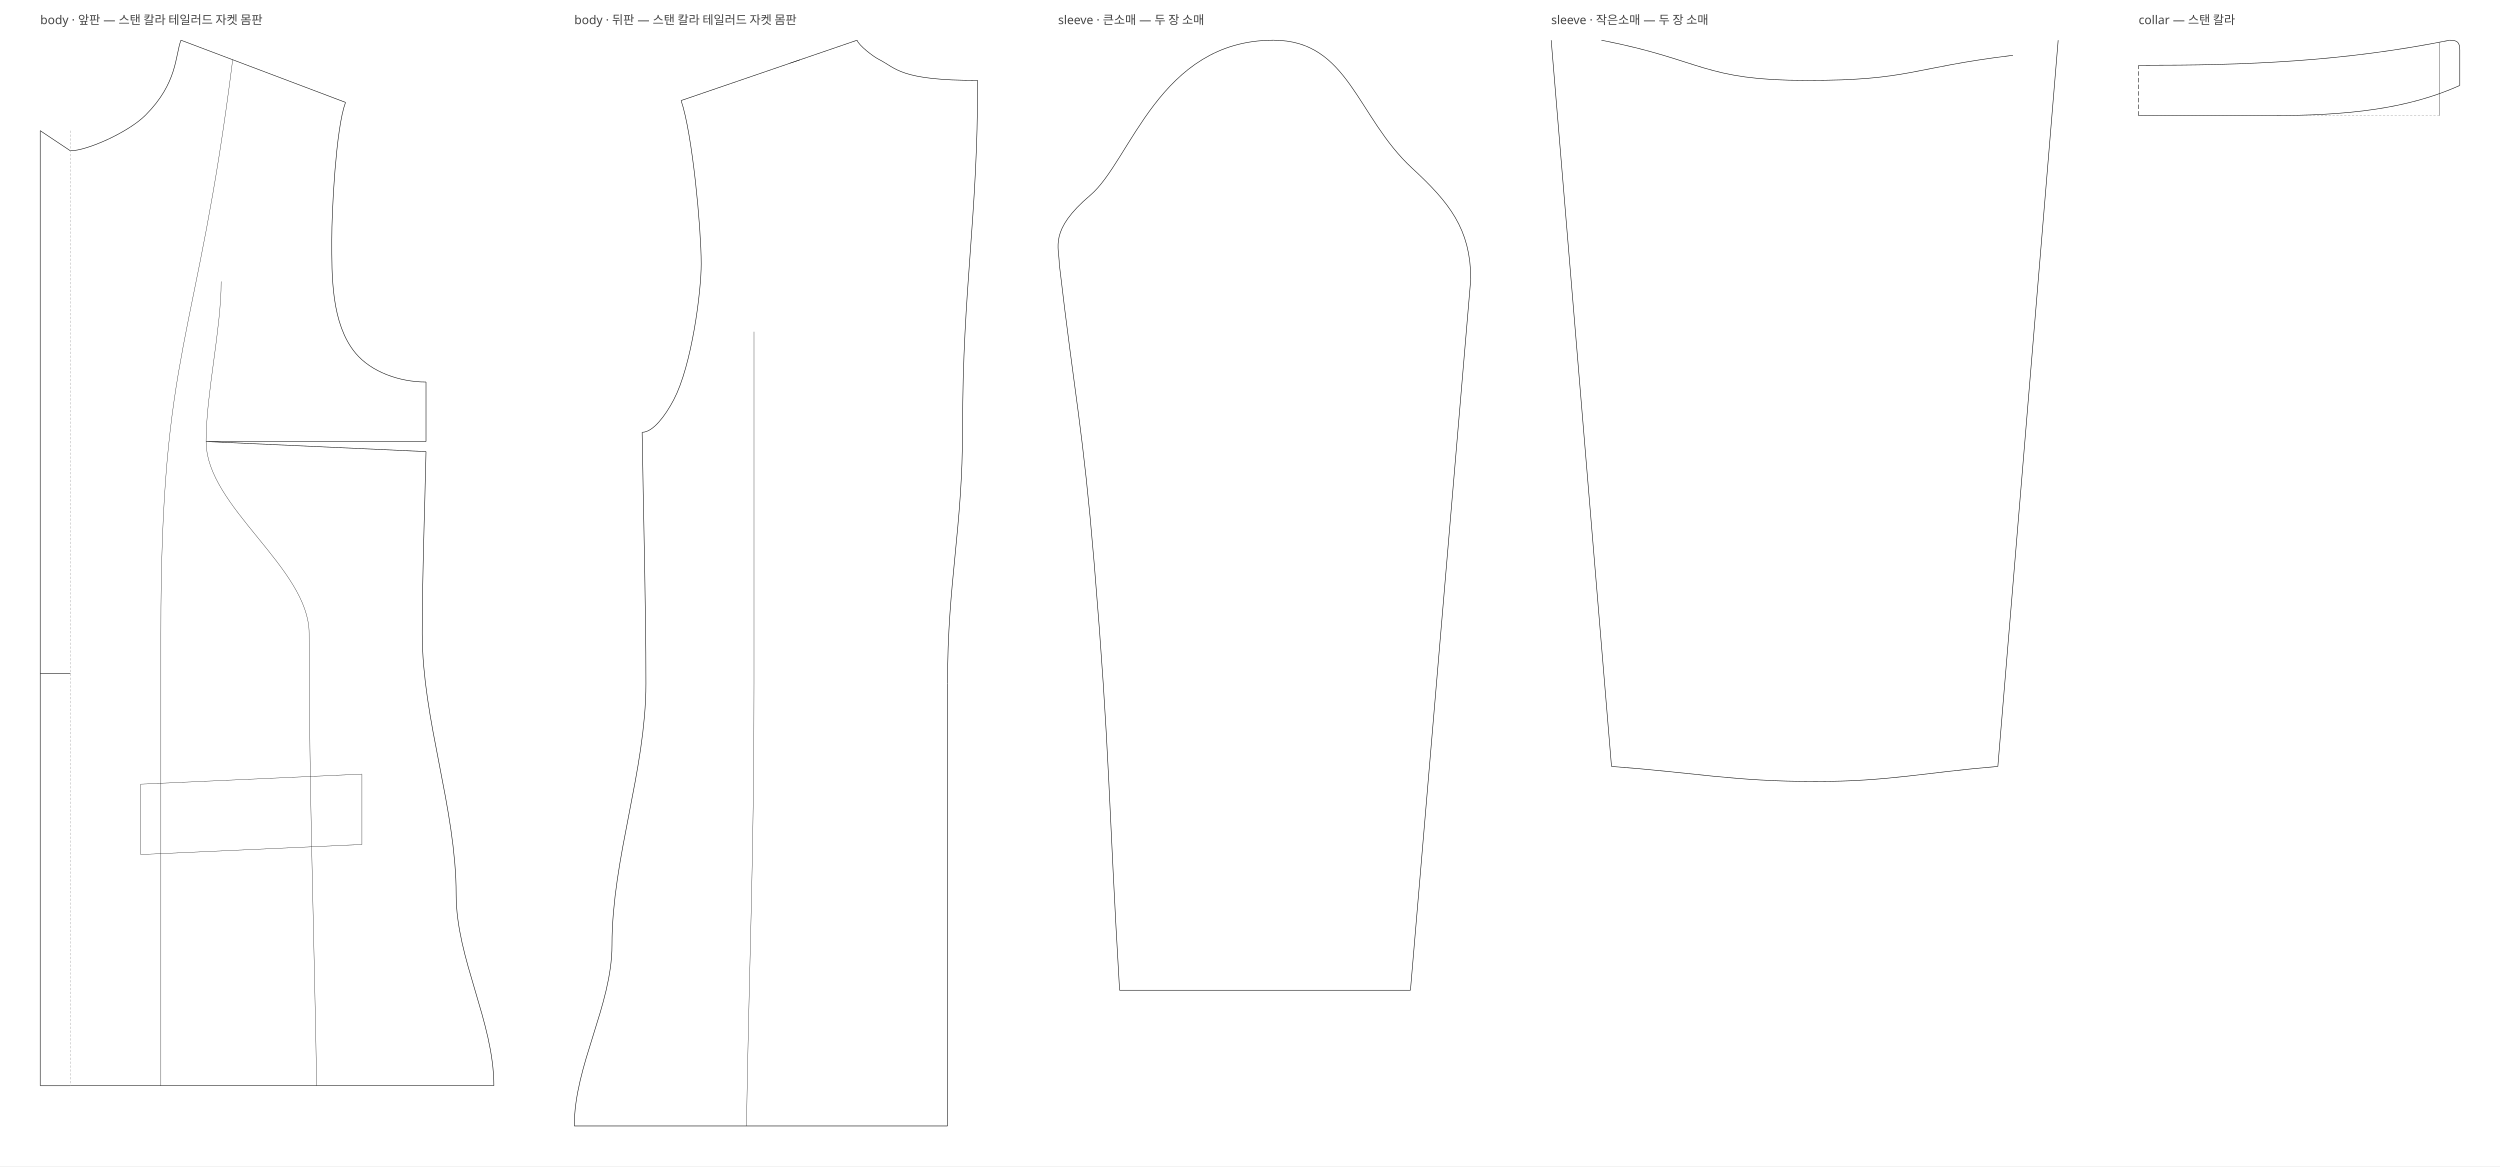
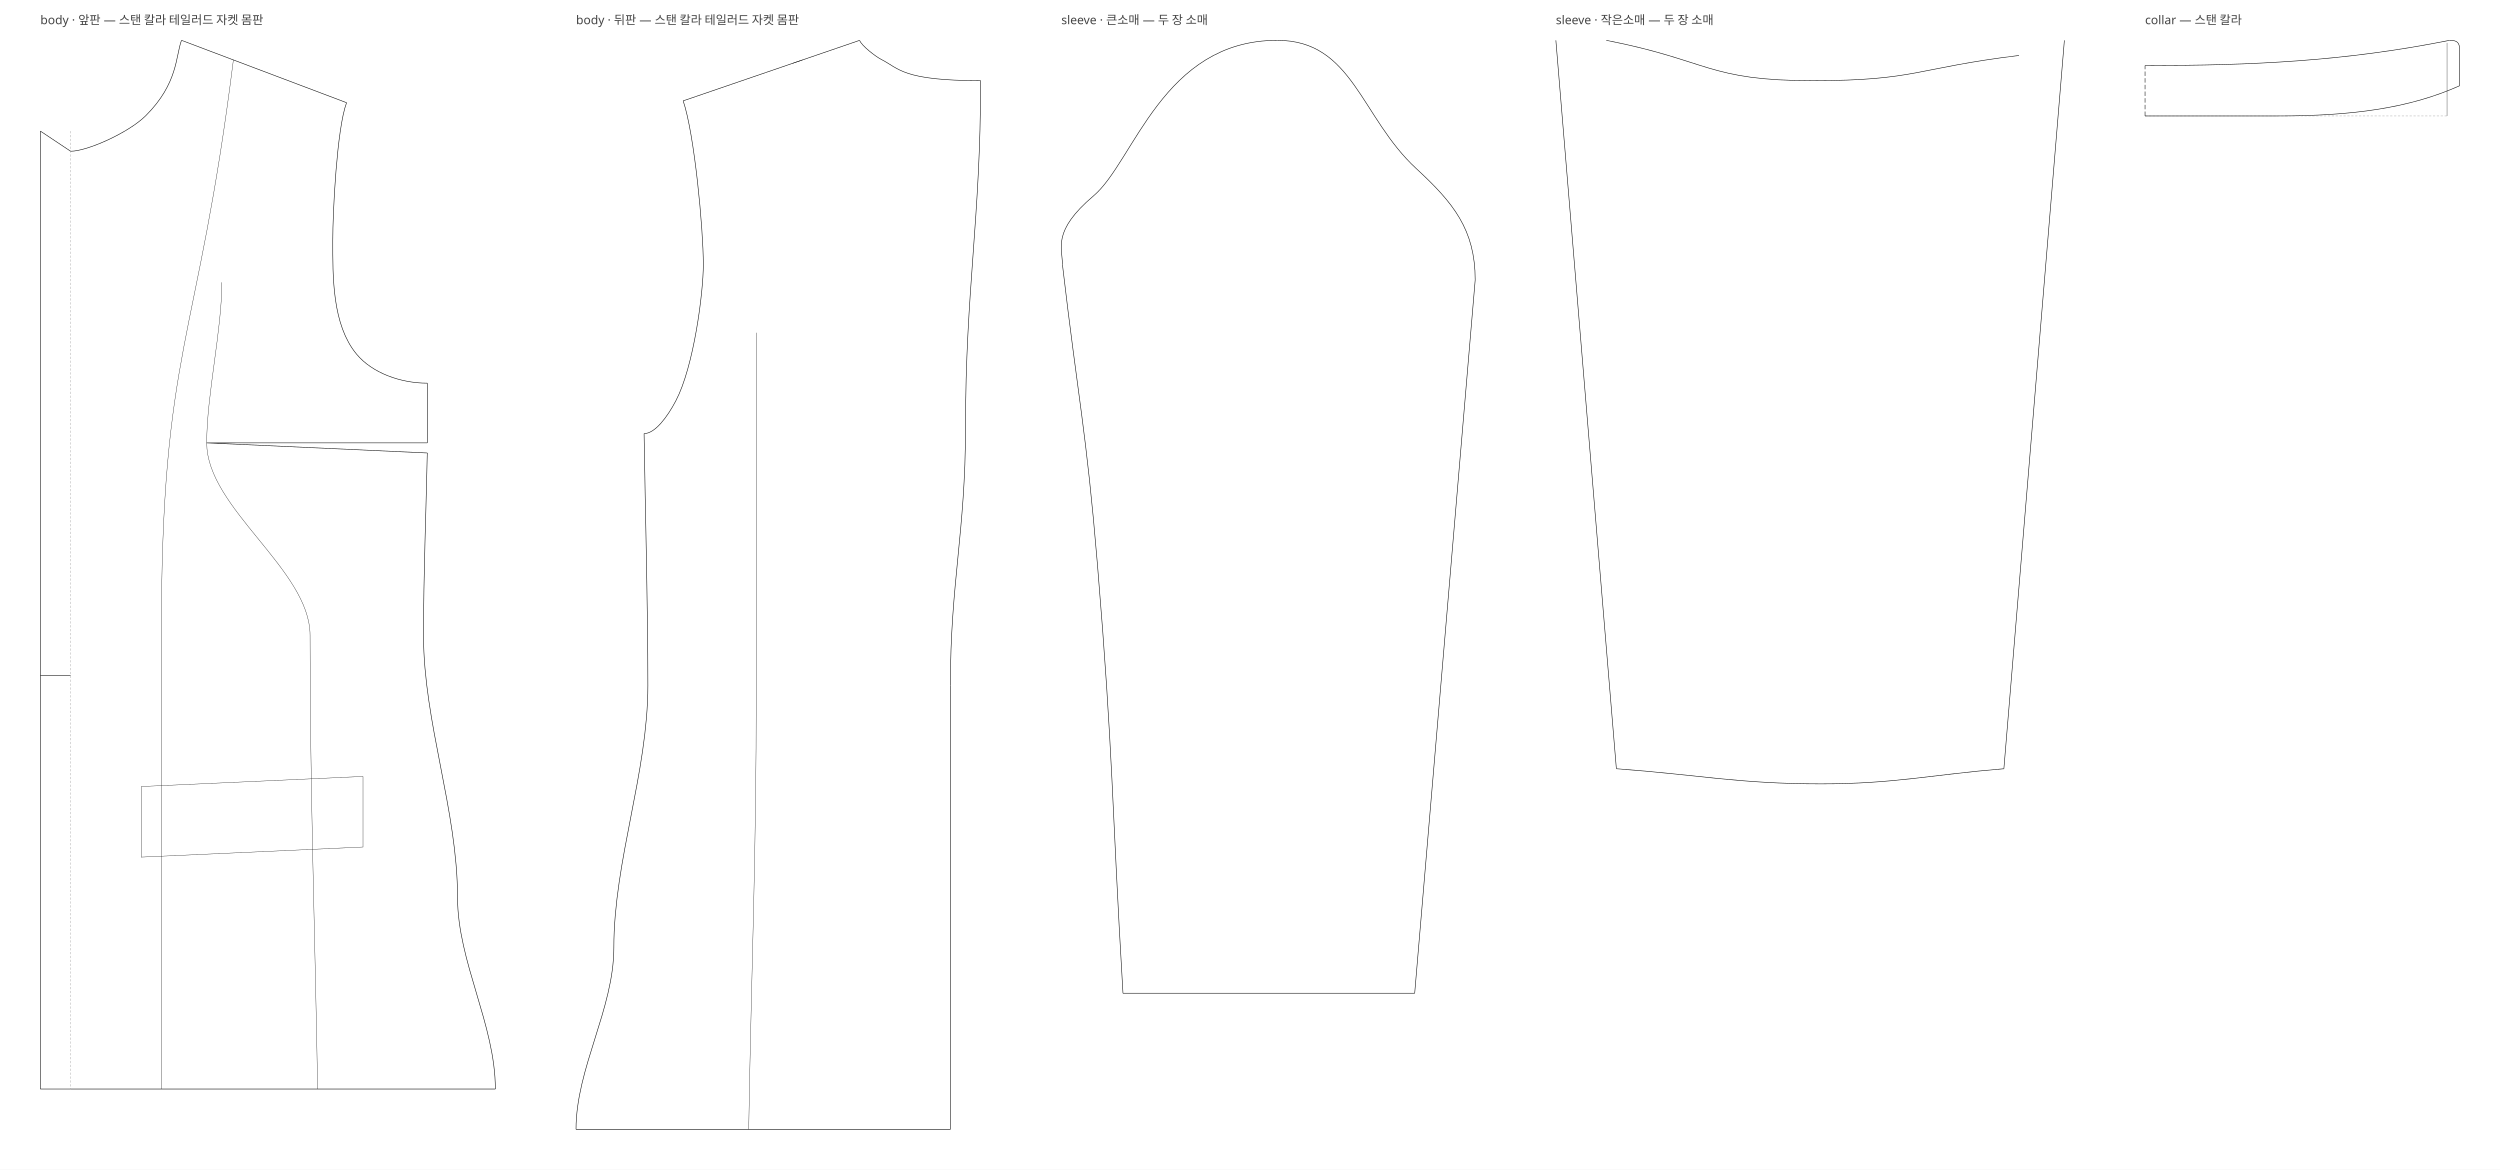
- <svg xmlns="http://www.w3.org/2000/svg" width="1579.09mm" height="736.6mm" viewBox="0 0 1579.09 736.6">
+ <svg xmlns="http://www.w3.org/2000/svg" width="1574.342mm" height="736.6mm" viewBox="0 0 1574.342 736.6">
  <rect width="100%" height="100%" fill="white" />
  <g id="body · 앞판">
    <g id="outline" fill="none" stroke="#111" stroke-width="0.35">
      <path d="M114.3 25.4L218.252 64.679" />
      <path d="M218.252 64.679C212.09 80.985 209.55 133.97 209.55 151.402C209.55 174.107 209.123 204.511 224.592 223.083C234.438 234.904 252.255 241.3 269.081 241.3" />
      <path d="M269.081 241.3L269.081 278.903" />
      <path d="M269.081 285.253C268.295 323.136 266.7 362.159 266.7 400.05C266.7 454.99 288.131 510.21 288.131 565.15C288.131 605.733 311.944 645.217 311.944 685.8" />
      <path d="M44.45 685.8C151.447 685.8 204.946 685.8 311.944 685.8" />
      <path d="M25.4 82.55L25.4 685.8" />
      <path d="M25.4 685.8L44.45 685.8" />
      <path d="M114.3 25.4C110.592 35.212 112.247 52.402 91.849 72.799C81.094 83.554 54.939 95.25 44.45 95.25" />
      <path d="M44.45 95.25L25.4 82.55" />
    </g>
    <g id="dart" fill="none" stroke="#111" stroke-width="0.35">
      <path d="M269.081 278.903L130.175 278.903L269.081 285.253" />
    </g>
    <g id="construction" fill="none" stroke="#888" stroke-width="0.21" stroke-dasharray="1.4,1.05">
      <path d="M44.45 82.55L44.45 685.8" />
    </g>
    <g id="mark" fill="none" stroke="#111" stroke-width="0.21">
      <path d="M139.7 177.8C139.7 208.265 130.175 248.438 130.175 278.903C130.175 320.161 195.262 358.793 195.262 400.05C195.262 500.076 198.358 585.787 200.025 685.8" />
      <path d="M88.9 495.3L228.6 488.95" />
      <path d="M88.9 495.3L88.9 539.75L228.6 533.4L228.6 488.95" />
      <path d="M146.971 37.745C124.285 218.897 101.6 217.483 101.6 400.05C101.6 514.35 101.6 571.5 101.6 685.8" />
    </g>
    <g id="notch" fill="none" stroke="#111" stroke-width="0.35">
      <path d="M44.45 425.45L25.4 425.45" />
    </g>
    <text x="25.4" y="15.24" font-size="7.62" font-family="sans-serif" fill="#444">body · 앞판 — 스탠 칼라 테일러드 자켓 몸판</text>
  </g>
  <g id="body · 뒤판">
    <g id="outline" fill="none" stroke="#111" stroke-width="0.35">
      <path d="M541.337 25.4C542.505 28.804 551.596 35.706 554.808 37.33C566.259 43.12 568.135 50.8 617.538 50.8" />
      <path d="M430.212 63.5C437.293 84.153 442.913 143.815 442.913 166.688C442.913 184.2 436.982 230.822 425.548 252.511C420.208 262.641 412.477 273.05 405.606 273.05" />
      <path d="M617.538 50.8C617.538 138.513 608.012 182.162 608.012 269.875C608.012 334.757 598.487 366.918 598.487 431.8" />
      <path d="M598.487 431.8L598.487 711.2" />
      <path d="M541.337 25.4L430.212 63.5" />
      <path d="M405.606 273.05C406.392 325.438 407.987 379.407 407.987 431.8C407.987 486.74 386.556 541.96 386.556 596.9C386.556 635.429 362.744 672.671 362.744 711.2" />
      <path d="M598.487 711.2C504.19 711.2 457.041 711.2 362.744 711.2" />
    </g>
    <g id="mark" fill="none" stroke="#111" stroke-width="0.21">
      <path d="M505.297 37.757L499.29 39.816" />
      <path d="M476.25 209.55C476.25 233.68 476.25 245.745 476.25 269.875C476.25 334.645 476.25 367.03 476.25 431.8C476.25 543.576 473.392 599.44 471.487 711.2" />
    </g>
    <text x="362.744" y="15.24" font-size="7.62" font-family="sans-serif" fill="#444">body · 뒤판 — 스탠 칼라 테일러드 자켓 몸판</text>
  </g>
  <g id="sleeve · 큰소매">
    <g id="outline" fill="none" stroke="#111" stroke-width="0.35">
      <path d="M669.078 166.771C669.078 156.224 662.342 145.597 688.716 123.272C714.154 101.74 732.082 25.4 804.34 25.4" />
      <path d="M804.34 25.4C851.992 25.4 856.873 73.87 891.895 106.184C915.213 127.699 928.986 144.569 928.986 176.296" />
      <path d="M928.986 176.296C925.503 217.357 917.29 314.181 913.777 355.6C907.459 430.085 903.659 474.885 890.886 625.475" />
      <path d="M669.078 166.771C678.993 251.744 684.031 270.344 691.112 355.6C701.182 476.841 699.948 504.031 707.178 625.475" />
      <path d="M707.178 625.475L890.886 625.475" />
    </g>
    <text x="668.337" y="15.24" font-size="7.62" font-family="sans-serif" fill="#444">sleeve · 큰소매 — 두 장 소매</text>
  </g>
  <g id="sleeve · 작은소매">
    <g id="outline" fill="none" stroke="#111" stroke-width="0.35">
      <path d="M979.786 25.4L1017.886 484.104" />
      <path d="M1300.018 25.4L1261.918 484.104" />
      <path d="M1017.886 484.104C1069.451 487.914 1095.093 493.629 1146.798 493.629C1193.004 493.629 1215.87 487.914 1261.918 484.104" />
      <path d="M1271.443 34.925C1206.466 42.862 1206.949 50.8 1141.489 50.8C1075.283 50.8 1076.512 38.1 1011.536 25.4" />
    </g>
    <text x="979.786" y="15.24" font-size="7.62" font-family="sans-serif" fill="#444">sleeve · 작은소매 — 두 장 소매</text>
  </g>
  <g id="collar">
    <g id="outline" fill="none" stroke="#111" stroke-width="0.35">
-       <path d="M1350.818 73.025C1378.388 73.025 1406.794 73.025 1434.364 73.025C1482.699 73.025 1520.632 68.851 1553.69 53.975" />
-       <path d="M1553.69 53.975C1553.69 46.641 1553.69 39.084 1553.69 31.75C1553.69 26.811 1552.279 25.4 1547.34 25.4" />
-       <path d="M1547.34 25.4C1479.673 38.933 1419.825 41.275 1350.818 41.275" />
+       <path d="M1350.818 73.025C1378.388 73.025 1406.794 73.025 1434.364 73.025C1480.824 73.025 1517.166 68.274 1548.942 53.975" />
+       <path d="M1548.942 53.975C1548.942 46.641 1548.942 39.084 1548.942 31.75C1548.942 26.811 1547.531 25.4 1542.592 25.4" />
+       <path d="M1542.592 25.4C1476.55 38.609 1418.169 41.275 1350.818 41.275" />
    </g>
    <g id="construction" fill="none" stroke="#888" stroke-width="0.21" stroke-dasharray="1.4,1.05">
      <path d="M1350.818 73.025L1540.99 73.025" />
    </g>
    <g id="mark" fill="none" stroke="#111" stroke-width="0.21">
      <path d="M1540.99 73.025L1540.99 26.987" />
    </g>
    <g id="fold" fill="none" stroke="#111" stroke-width="0.35" stroke-dasharray="2.8,1.4">
      <path d="M1350.818 73.025L1350.818 41.275" />
    </g>
    <text x="1350.818" y="15.24" font-size="7.62" font-family="sans-serif" fill="#444">collar — 스탠 칼라</text>
  </g>
</svg>
